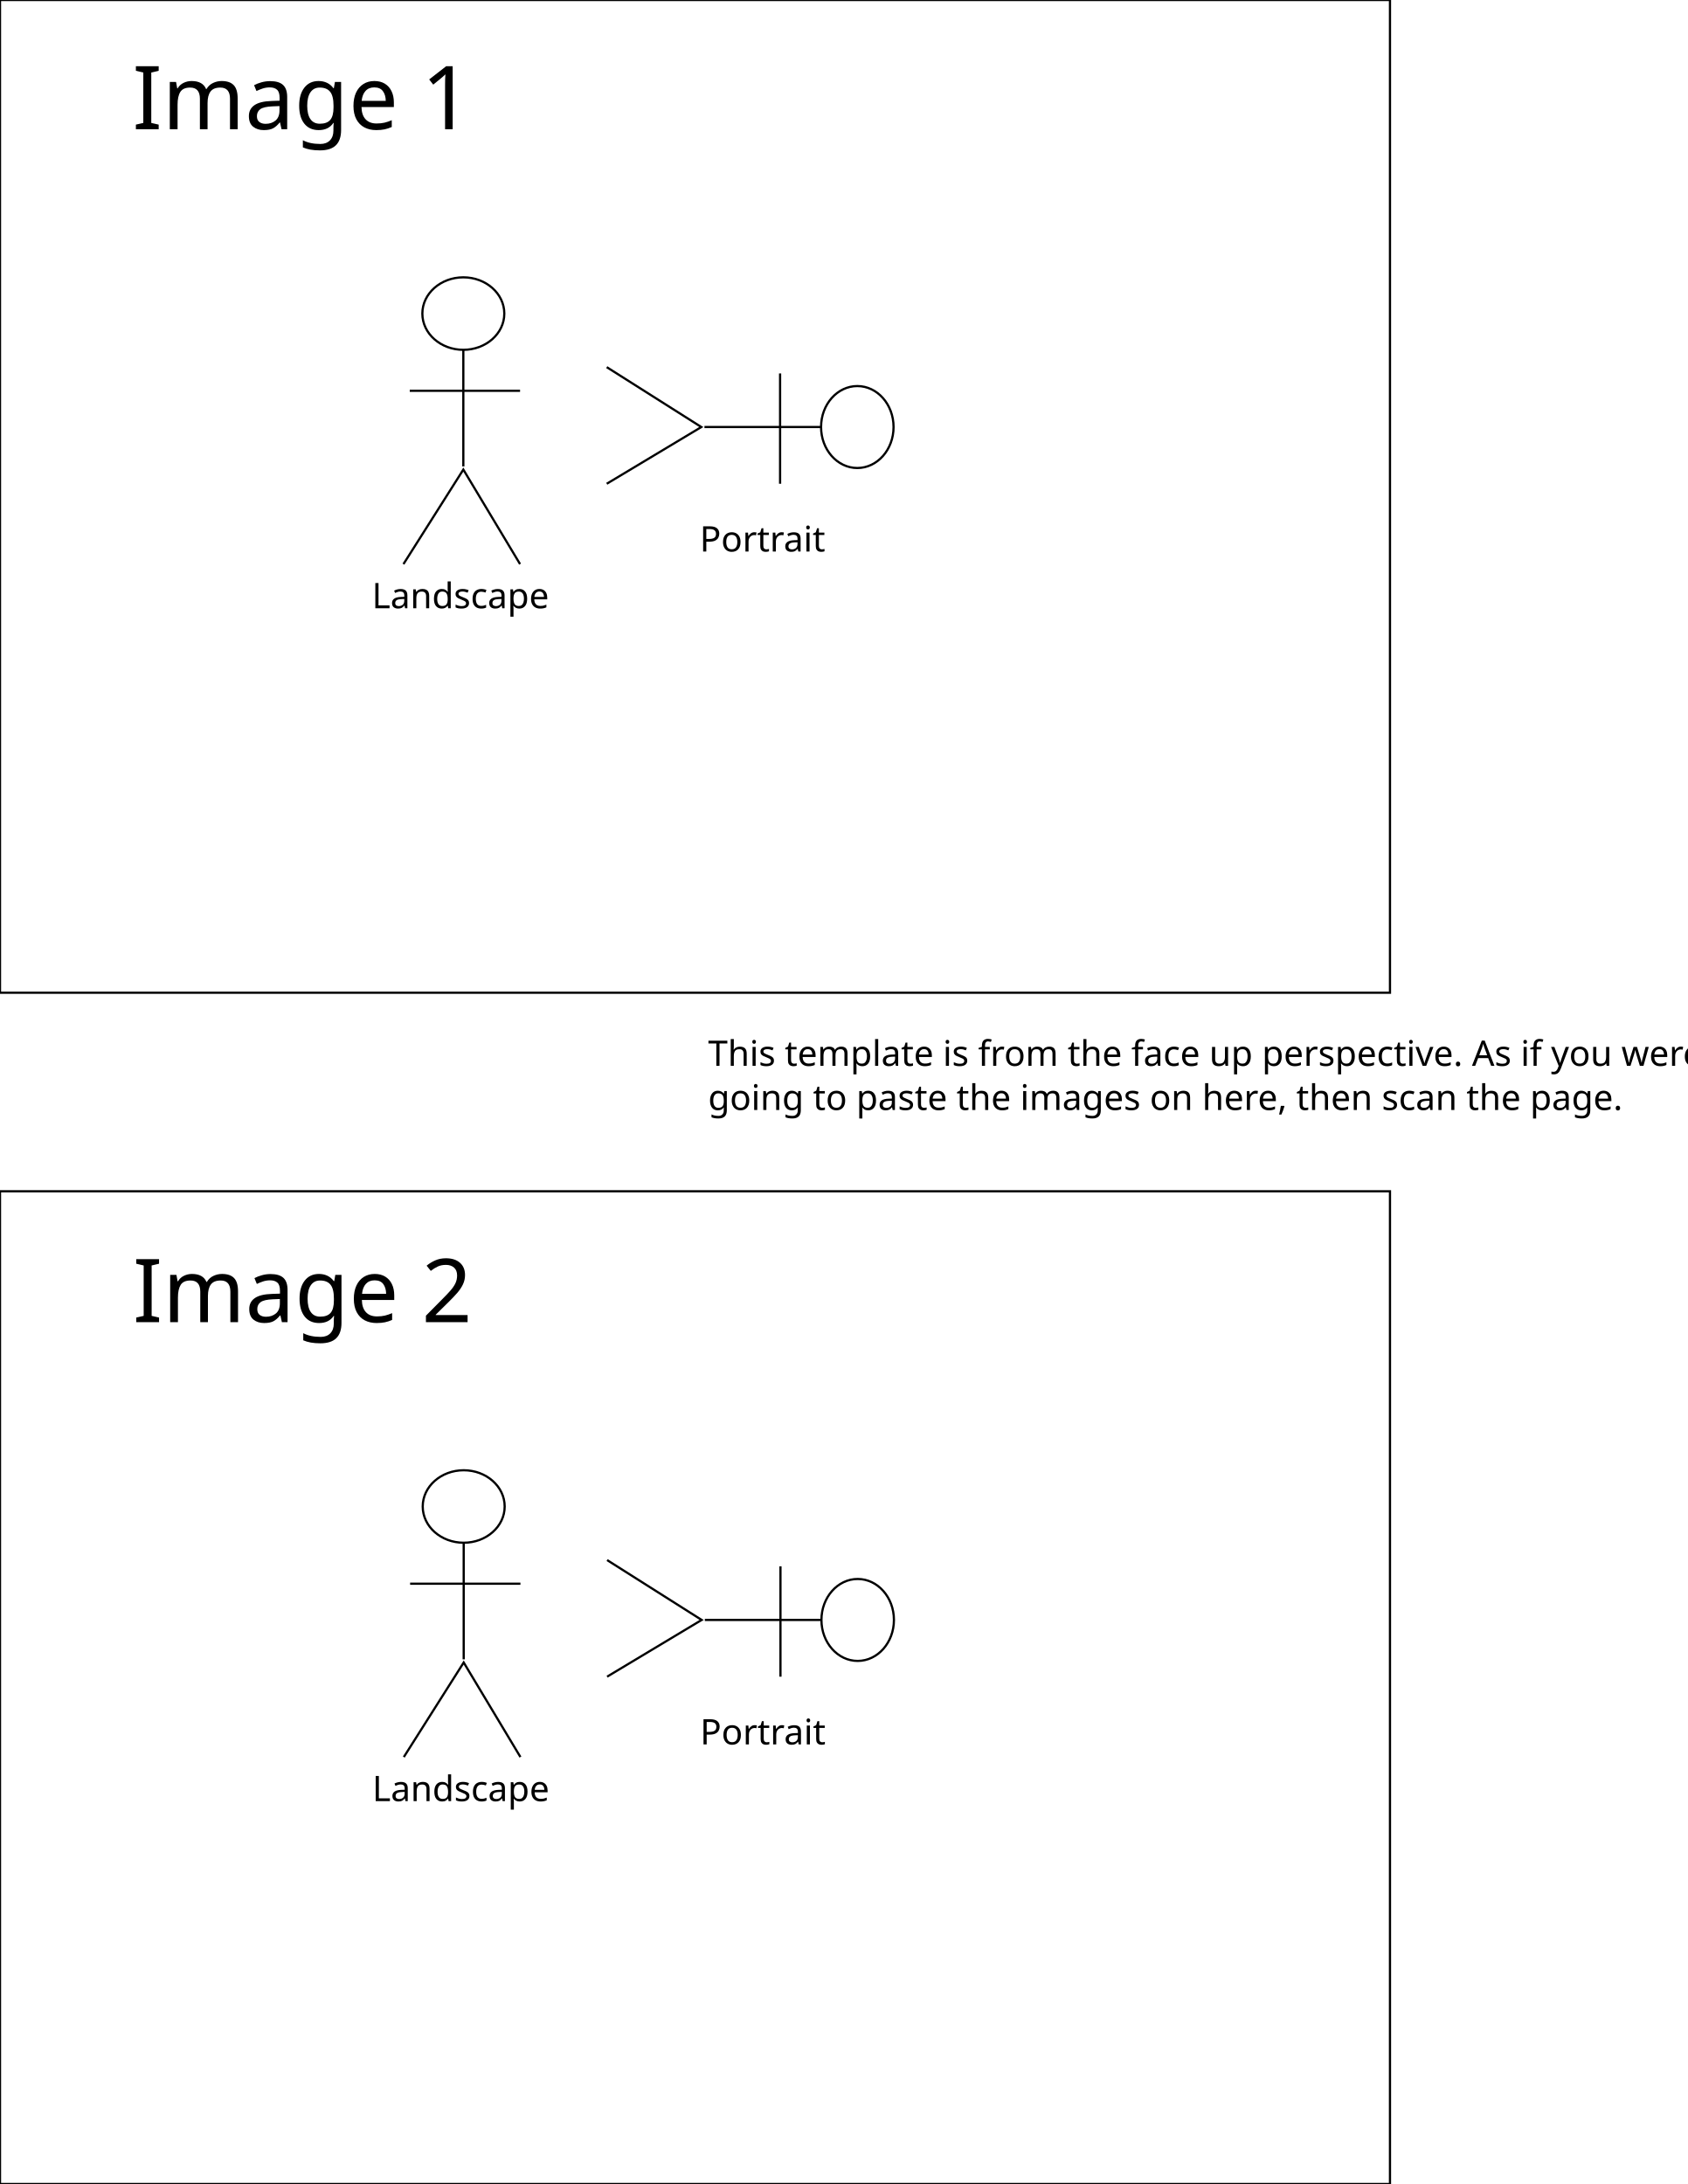
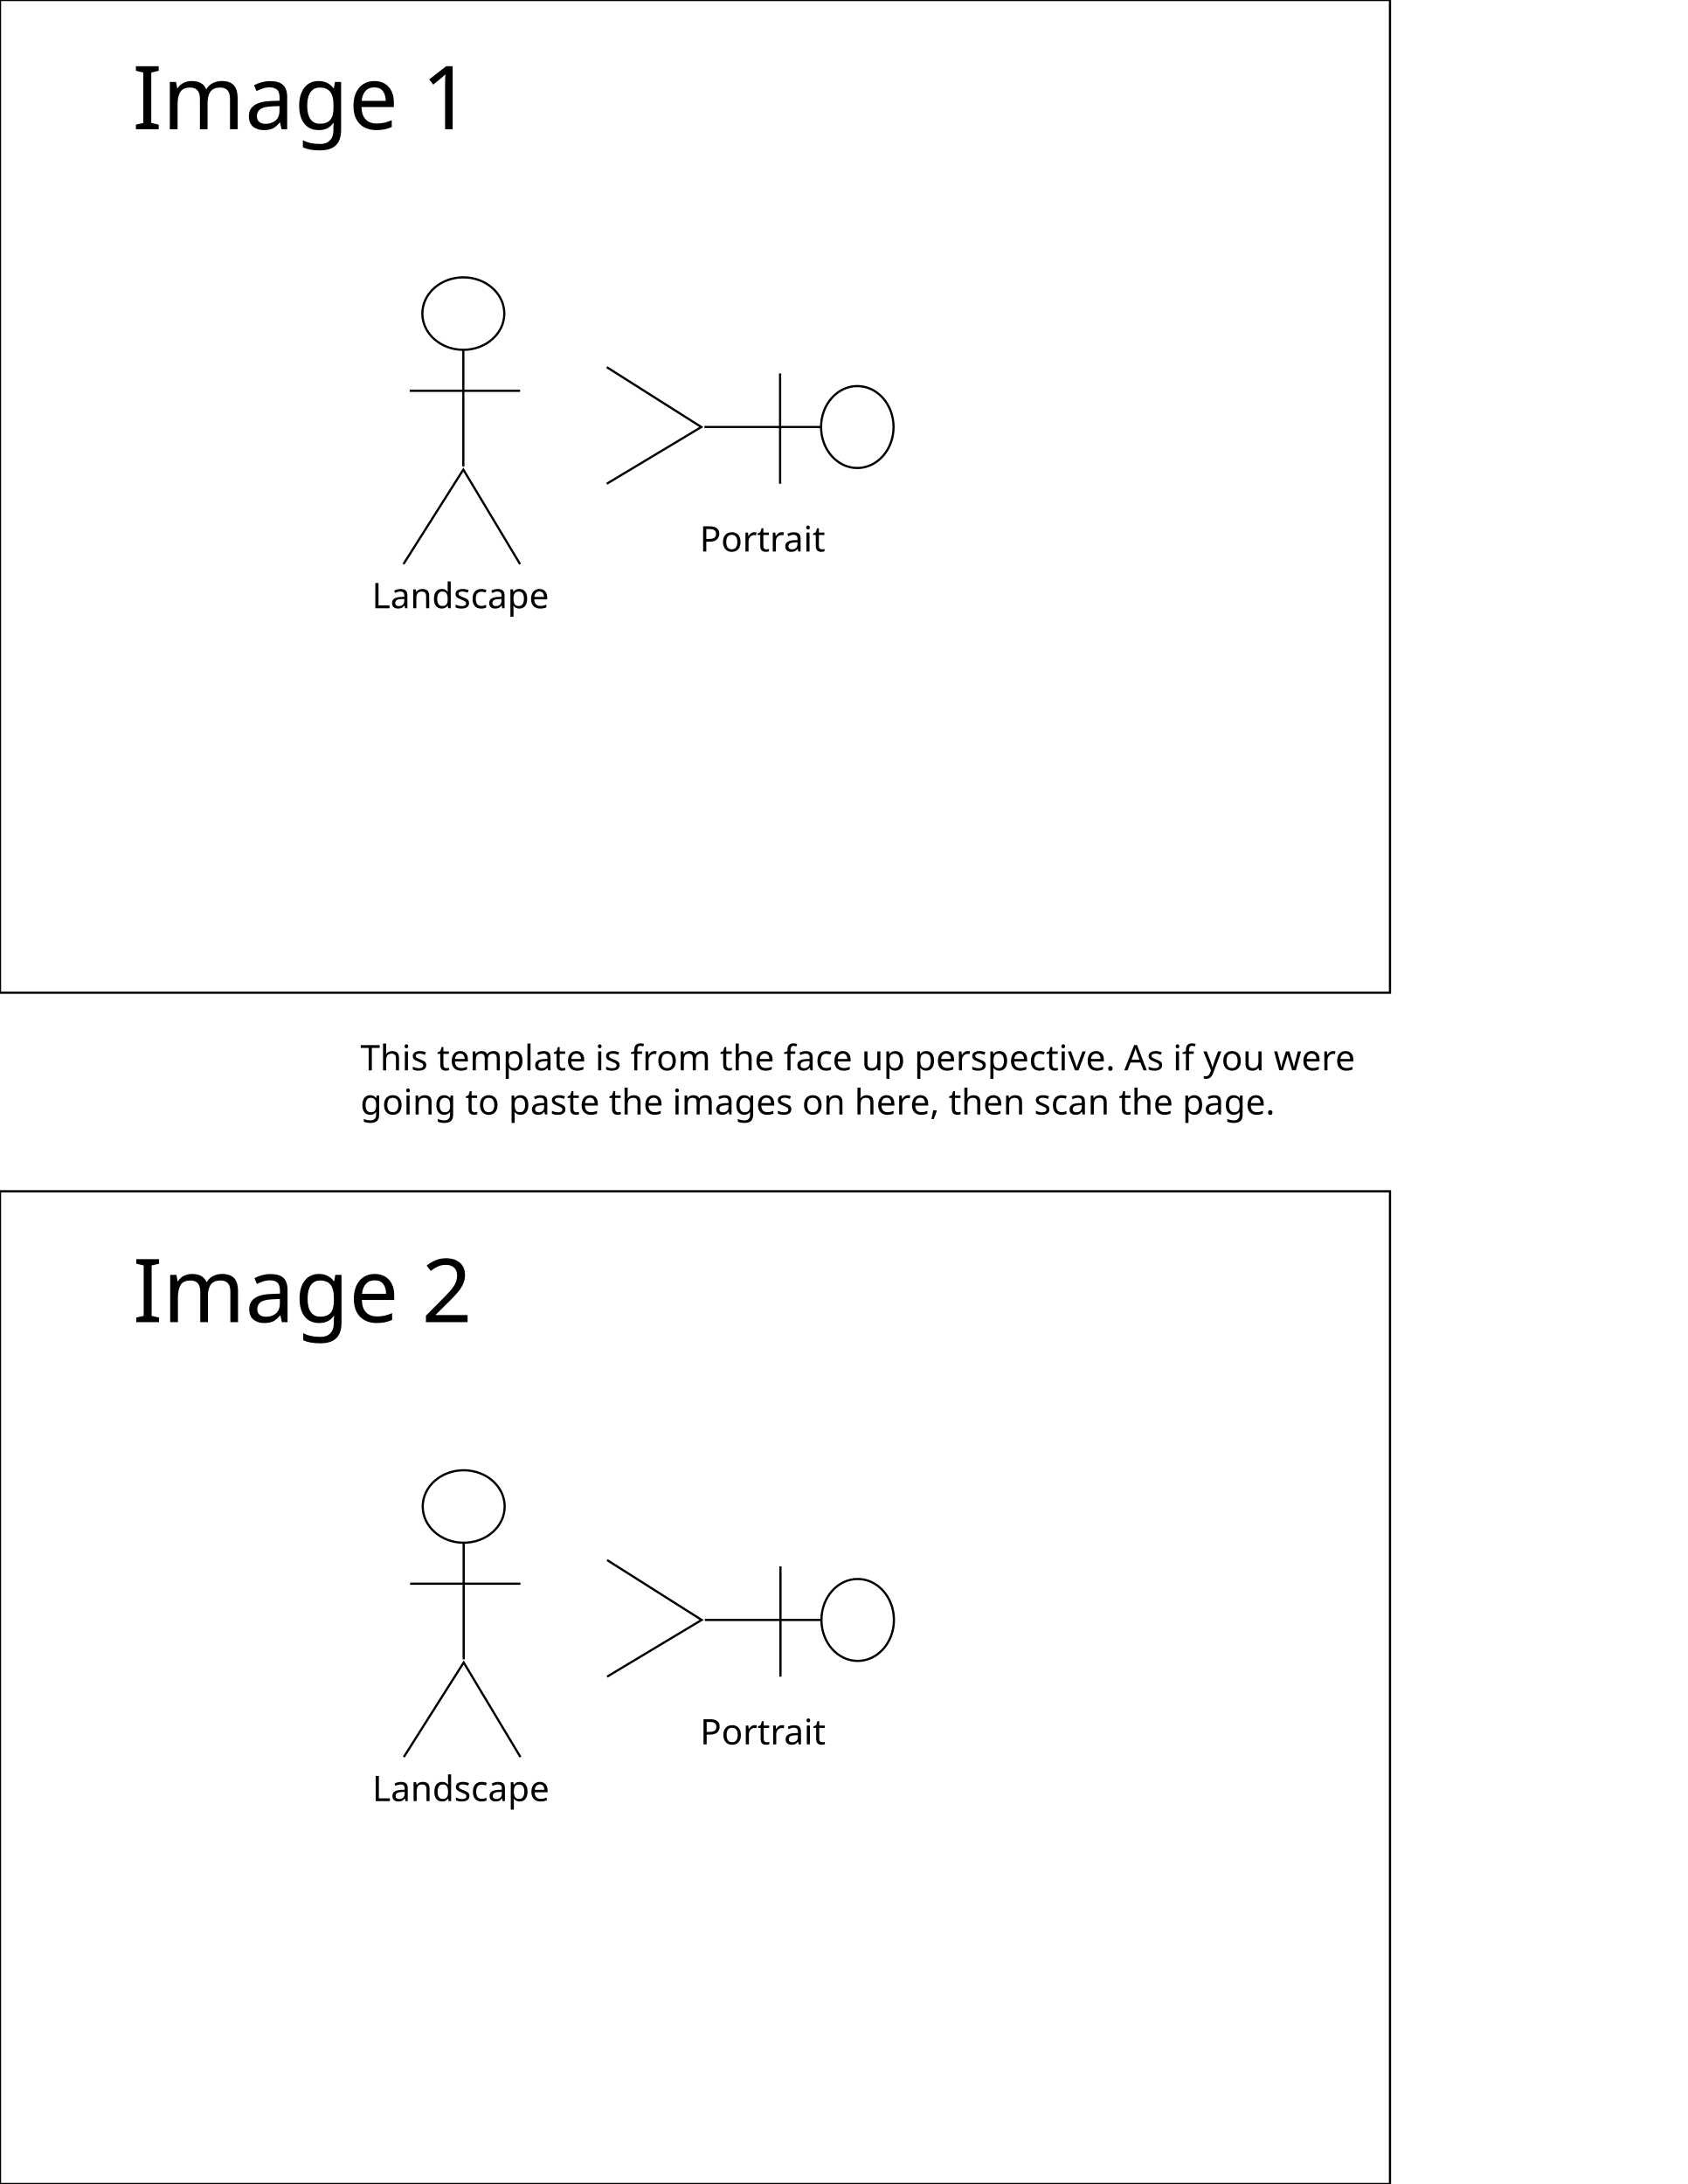
<svg xmlns="http://www.w3.org/2000/svg" width="765" height="990" id="svg2" version="1.1">
  <defs id="defs4" />
  <g id="layer1" transform="translate(0,-62.3598)">
    <rect style="fill:none;stroke:#000000" id="rect2985" width="630" height="450" x="0" y="0" transform="translate(0,62.35975)" />
    <g id="g3819">
      <g id="g3771">
        <path style="fill:none;stroke:#000000;stroke-width:1px;stroke-linecap:butt;stroke-linejoin:miter;stroke-opacity:1" d="M 182.857,255.714 210,212.857 l 25.714,42.857" id="path3759" transform="translate(0,62.3598)" />
        <path style="fill:none;stroke:#000000;stroke-width:1px;stroke-linecap:butt;stroke-linejoin:miter;stroke-opacity:1" d="m 210,211.429 0,-52.857" id="path3761" transform="translate(0,62.3598)" />
        <path style="fill:none;stroke:#000000;stroke-width:1px;stroke-linecap:butt;stroke-linejoin:miter;stroke-opacity:1" d="m 185.714,177.143 50,0" id="path3763" transform="translate(0,62.3598)" />
-         <path style="fill:none;stroke:#000000;stroke-width:1;stroke-miterlimit:4;stroke-dasharray:none;stroke-dashoffset:0" id="path3769" d="m 228.571,142.143 a 18.571,16.429 0 1 1 -37.143,0 18.571,16.429 0 1 1 37.143,0 z" transform="translate(0,62.3598)" />
+         <path style="fill:none;stroke:#000000;stroke-width:1;stroke-miterlimit:4;stroke-dasharray:none;stroke-dashoffset:0" id="path3769" d="m 228.571,142.143 c 0,9.073 -8.315,16.429 -18.571,16.429 -10.257,0 -18.571,-7.355 -18.571,-16.429 0,-9.073 8.315,-16.429 18.571,-16.429 10.257,0 18.571,7.355 18.571,16.429 z" transform="translate(0,62.3598)" />
      </g>
      <g id="g3771-1" transform="matrix(0,1,-1,0,593.0741,45.93123)">
        <path style="fill:none;stroke:#000000;stroke-width:1px;stroke-linecap:butt;stroke-linejoin:miter;stroke-opacity:1" d="M 182.857,255.714 210,212.857 l 25.714,42.857" id="path3759-7" transform="translate(0,62.3598)" />
        <path style="fill:none;stroke:#000000;stroke-width:1px;stroke-linecap:butt;stroke-linejoin:miter;stroke-opacity:1" d="m 210,211.429 0,-52.857" id="path3761-4" transform="translate(0,62.3598)" />
        <path style="fill:none;stroke:#000000;stroke-width:1px;stroke-linecap:butt;stroke-linejoin:miter;stroke-opacity:1" d="m 185.714,177.143 50,0" id="path3763-0" transform="translate(0,62.3598)" />
        <path style="fill:none;stroke:#000000;stroke-width:1;stroke-miterlimit:4;stroke-dasharray:none;stroke-dashoffset:0" id="path3769-9" d="m 228.571,142.143 c 0,9.073 -8.315,16.429 -18.571,16.429 -10.257,0 -18.571,-7.355 -18.571,-16.429 0,-9.073 8.315,-16.429 18.571,-16.429 10.257,0 18.571,7.355 18.571,16.429 z" transform="translate(0,62.3598)" />
      </g>
      <text id="text3807" y="338.074" x="168.571" style="font-size:16px;font-style:normal;font-weight:normal;line-height:125%;letter-spacing:0px;word-spacing:0px;fill:#000000;fill-opacity:1;stroke:none;font-family:Sans" xml:space="preserve">
        <tspan y="338.074" x="168.571" id="tspan3809">Landscape</tspan>
      </text>
      <text id="text3811" y="312.36" x="317.143" style="font-size:40px;font-style:normal;font-weight:normal;line-height:125%;letter-spacing:0px;word-spacing:0px;fill:#000000;fill-opacity:1;stroke:none;font-family:Sans" xml:space="preserve">
        <tspan style="font-size:16px" y="312.36" x="317.143" id="tspan3813">Portrait</tspan>
      </text>
    </g>
    <text xml:space="preserve" style="font-size:40px;font-style:normal;font-weight:normal;line-height:125%;letter-spacing:0px;word-spacing:0px;fill:#000000;fill-opacity:1;stroke:none;font-family:Sans" x="60" y="58.571" id="text3815" transform="translate(0,62.3598)">
      <tspan id="tspan3817" x="60" y="58.571">Image 1</tspan>
    </text>
-     <text xml:space="preserve" style="font-size:16px;font-style:normal;font-weight:normal;line-height:125%;letter-spacing:0px;word-spacing:0px;fill:#000000;fill-opacity:1;stroke:none;font-family:Sans" x="320.941" y="545.516" id="text3985">
-       <tspan x="320.941" y="545.516" id="tspan3991">This template is from the face up perspective. As if you were </tspan>
-       <tspan x="320.941" y="565.516" id="tspan3995">going to paste the images on here, then scan the page.</tspan>
+     <text xml:space="preserve" style="font-size:16px;font-style:normal;font-weight:normal;line-height:125%;letter-spacing:0px;word-spacing:0px;fill:#000000;fill-opacity:1;stroke:none;font-family:Sans" x="163.358" y="547.536" id="text3985">
+       <tspan x="163.358" y="547.536" id="tspan3991">This template is from the face up perspective. As if you were </tspan>
+       <tspan x="163.358" y="567.536" id="tspan3995">going to paste the images on here, then scan the page.</tspan>
    </text>
    <rect style="fill:none;stroke:#000000" id="rect2986" width="630" height="450" x="0" y="540" transform="translate(0,62.35975)" />
    <g transform="translate(0.167594,540.7462)" id="g3819-3">
      <g id="g3771-12">
        <path style="fill:none;stroke:#000000;stroke-width:1px;stroke-linecap:butt;stroke-linejoin:miter;stroke-opacity:1" d="M 182.857,255.714 210,212.857 l 25.714,42.857" id="path3759-3" transform="translate(0,62.3598)" />
        <path style="fill:none;stroke:#000000;stroke-width:1px;stroke-linecap:butt;stroke-linejoin:miter;stroke-opacity:1" d="m 210,211.429 0,-52.857" id="path3761-3" transform="translate(0,62.3598)" />
        <path style="fill:none;stroke:#000000;stroke-width:1px;stroke-linecap:butt;stroke-linejoin:miter;stroke-opacity:1" d="m 185.714,177.143 50,0" id="path3763-4" transform="translate(0,62.3598)" />
        <path style="fill:none;stroke:#000000;stroke-width:1;stroke-miterlimit:4;stroke-dasharray:none;stroke-dashoffset:0" id="path3769-1" d="m 228.571,142.143 c 0,9.073 -8.315,16.429 -18.571,16.429 -10.257,0 -18.571,-7.355 -18.571,-16.429 0,-9.073 8.315,-16.429 18.571,-16.429 10.257,0 18.571,7.355 18.571,16.429 z" transform="translate(0,62.3598)" />
      </g>
      <g id="g3771-1-1" transform="matrix(0,1,-1,0,593.0741,45.93123)">
        <path style="fill:none;stroke:#000000;stroke-width:1px;stroke-linecap:butt;stroke-linejoin:miter;stroke-opacity:1" d="M 182.857,255.714 210,212.857 l 25.714,42.857" id="path3759-7-3" transform="translate(0,62.3598)" />
        <path style="fill:none;stroke:#000000;stroke-width:1px;stroke-linecap:butt;stroke-linejoin:miter;stroke-opacity:1" d="m 210,211.429 0,-52.857" id="path3761-4-8" transform="translate(0,62.3598)" />
        <path style="fill:none;stroke:#000000;stroke-width:1px;stroke-linecap:butt;stroke-linejoin:miter;stroke-opacity:1" d="m 185.714,177.143 50,0" id="path3763-0-7" transform="translate(0,62.3598)" />
        <path style="fill:none;stroke:#000000;stroke-width:1;stroke-miterlimit:4;stroke-dasharray:none;stroke-dashoffset:0" id="path3769-9-4" d="m 228.571,142.143 c 0,9.073 -8.315,16.429 -18.571,16.429 -10.257,0 -18.571,-7.355 -18.571,-16.429 0,-9.073 8.315,-16.429 18.571,-16.429 10.257,0 18.571,7.355 18.571,16.429 z" transform="translate(0,62.3598)" />
      </g>
      <text id="text3807-2" y="338.074" x="168.571" style="font-size:16px;font-style:normal;font-weight:normal;line-height:125%;letter-spacing:0px;word-spacing:0px;fill:#000000;fill-opacity:1;stroke:none;font-family:Sans" xml:space="preserve">
        <tspan y="338.074" x="168.571" id="tspan3809-7">Landscape</tspan>
      </text>
      <text id="text3811-7" y="312.36" x="317.143" style="font-size:40px;font-style:normal;font-weight:normal;line-height:125%;letter-spacing:0px;word-spacing:0px;fill:#000000;fill-opacity:1;stroke:none;font-family:Sans" xml:space="preserve">
        <tspan style="font-size:16px" y="312.36" x="317.143" id="tspan3813-9">Portrait</tspan>
      </text>
    </g>
    <text xml:space="preserve" style="font-size:40px;font-style:normal;font-weight:normal;line-height:125%;letter-spacing:0px;word-spacing:0px;fill:#000000;fill-opacity:1;stroke:none;font-family:Sans" x="60.168" y="661.677" id="text3815-3">
      <tspan id="tspan3817-1" x="60.168" y="661.677">Image 2</tspan>
    </text>
  </g>
</svg>
